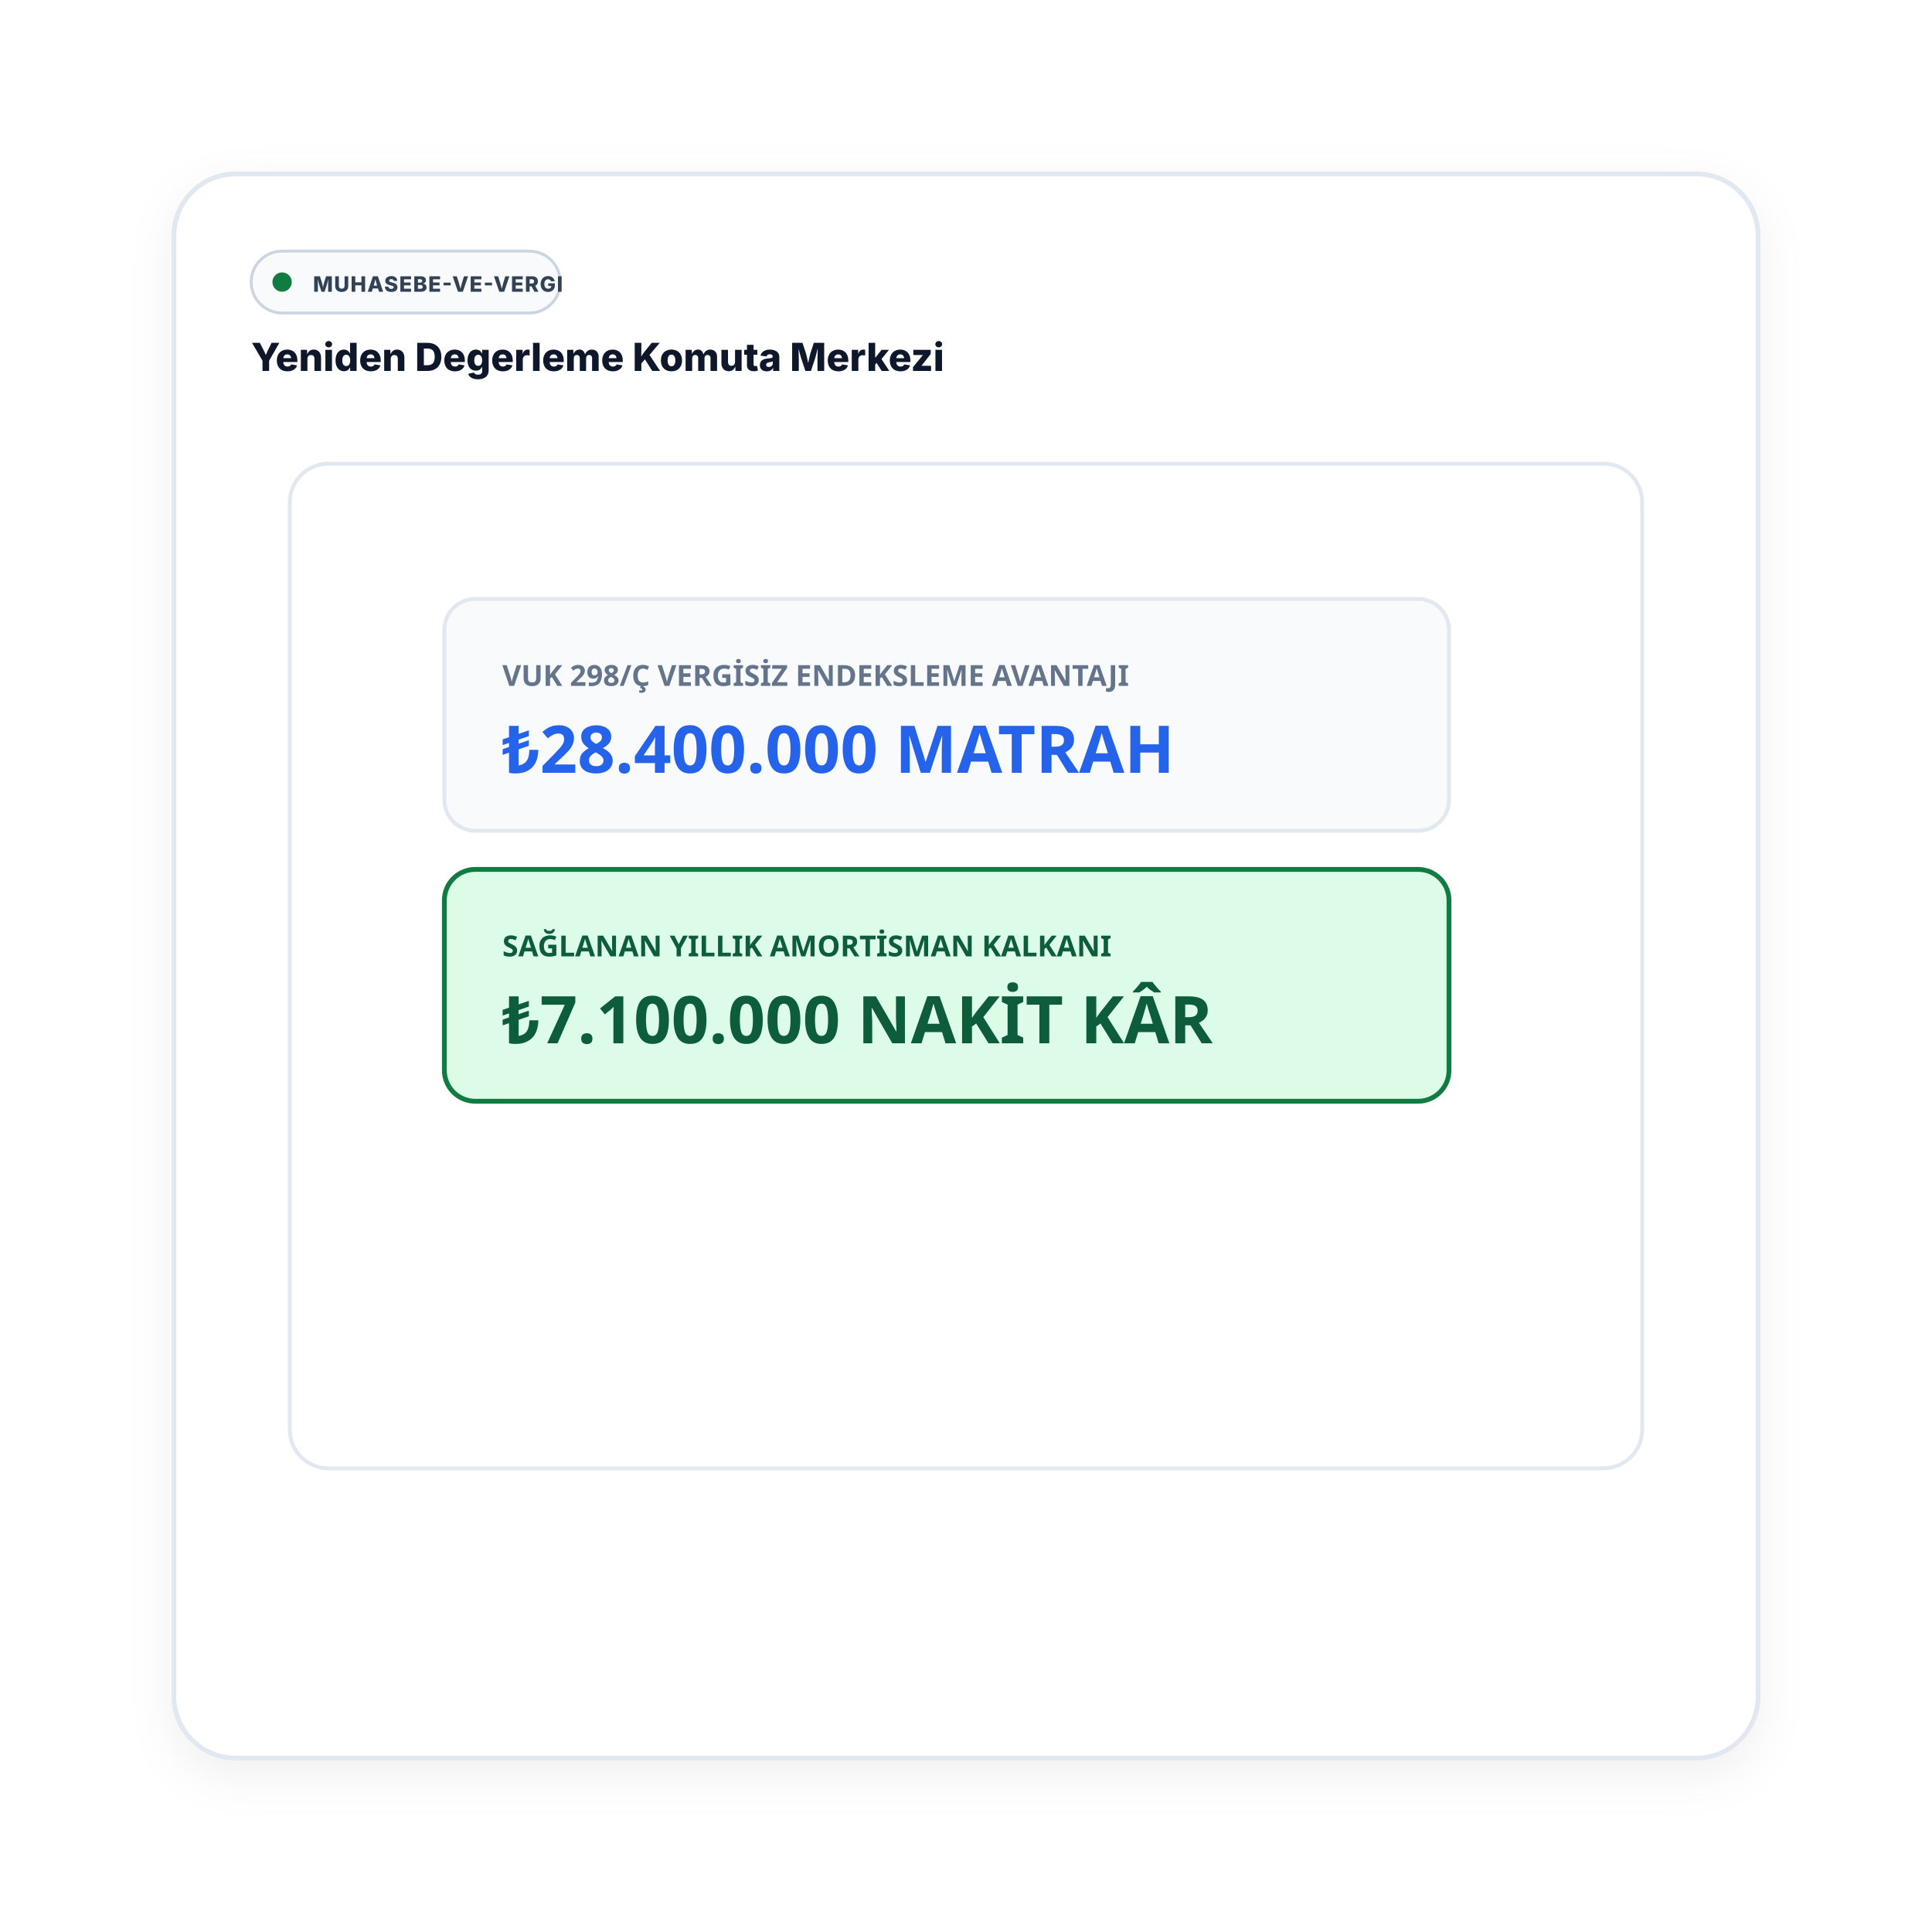
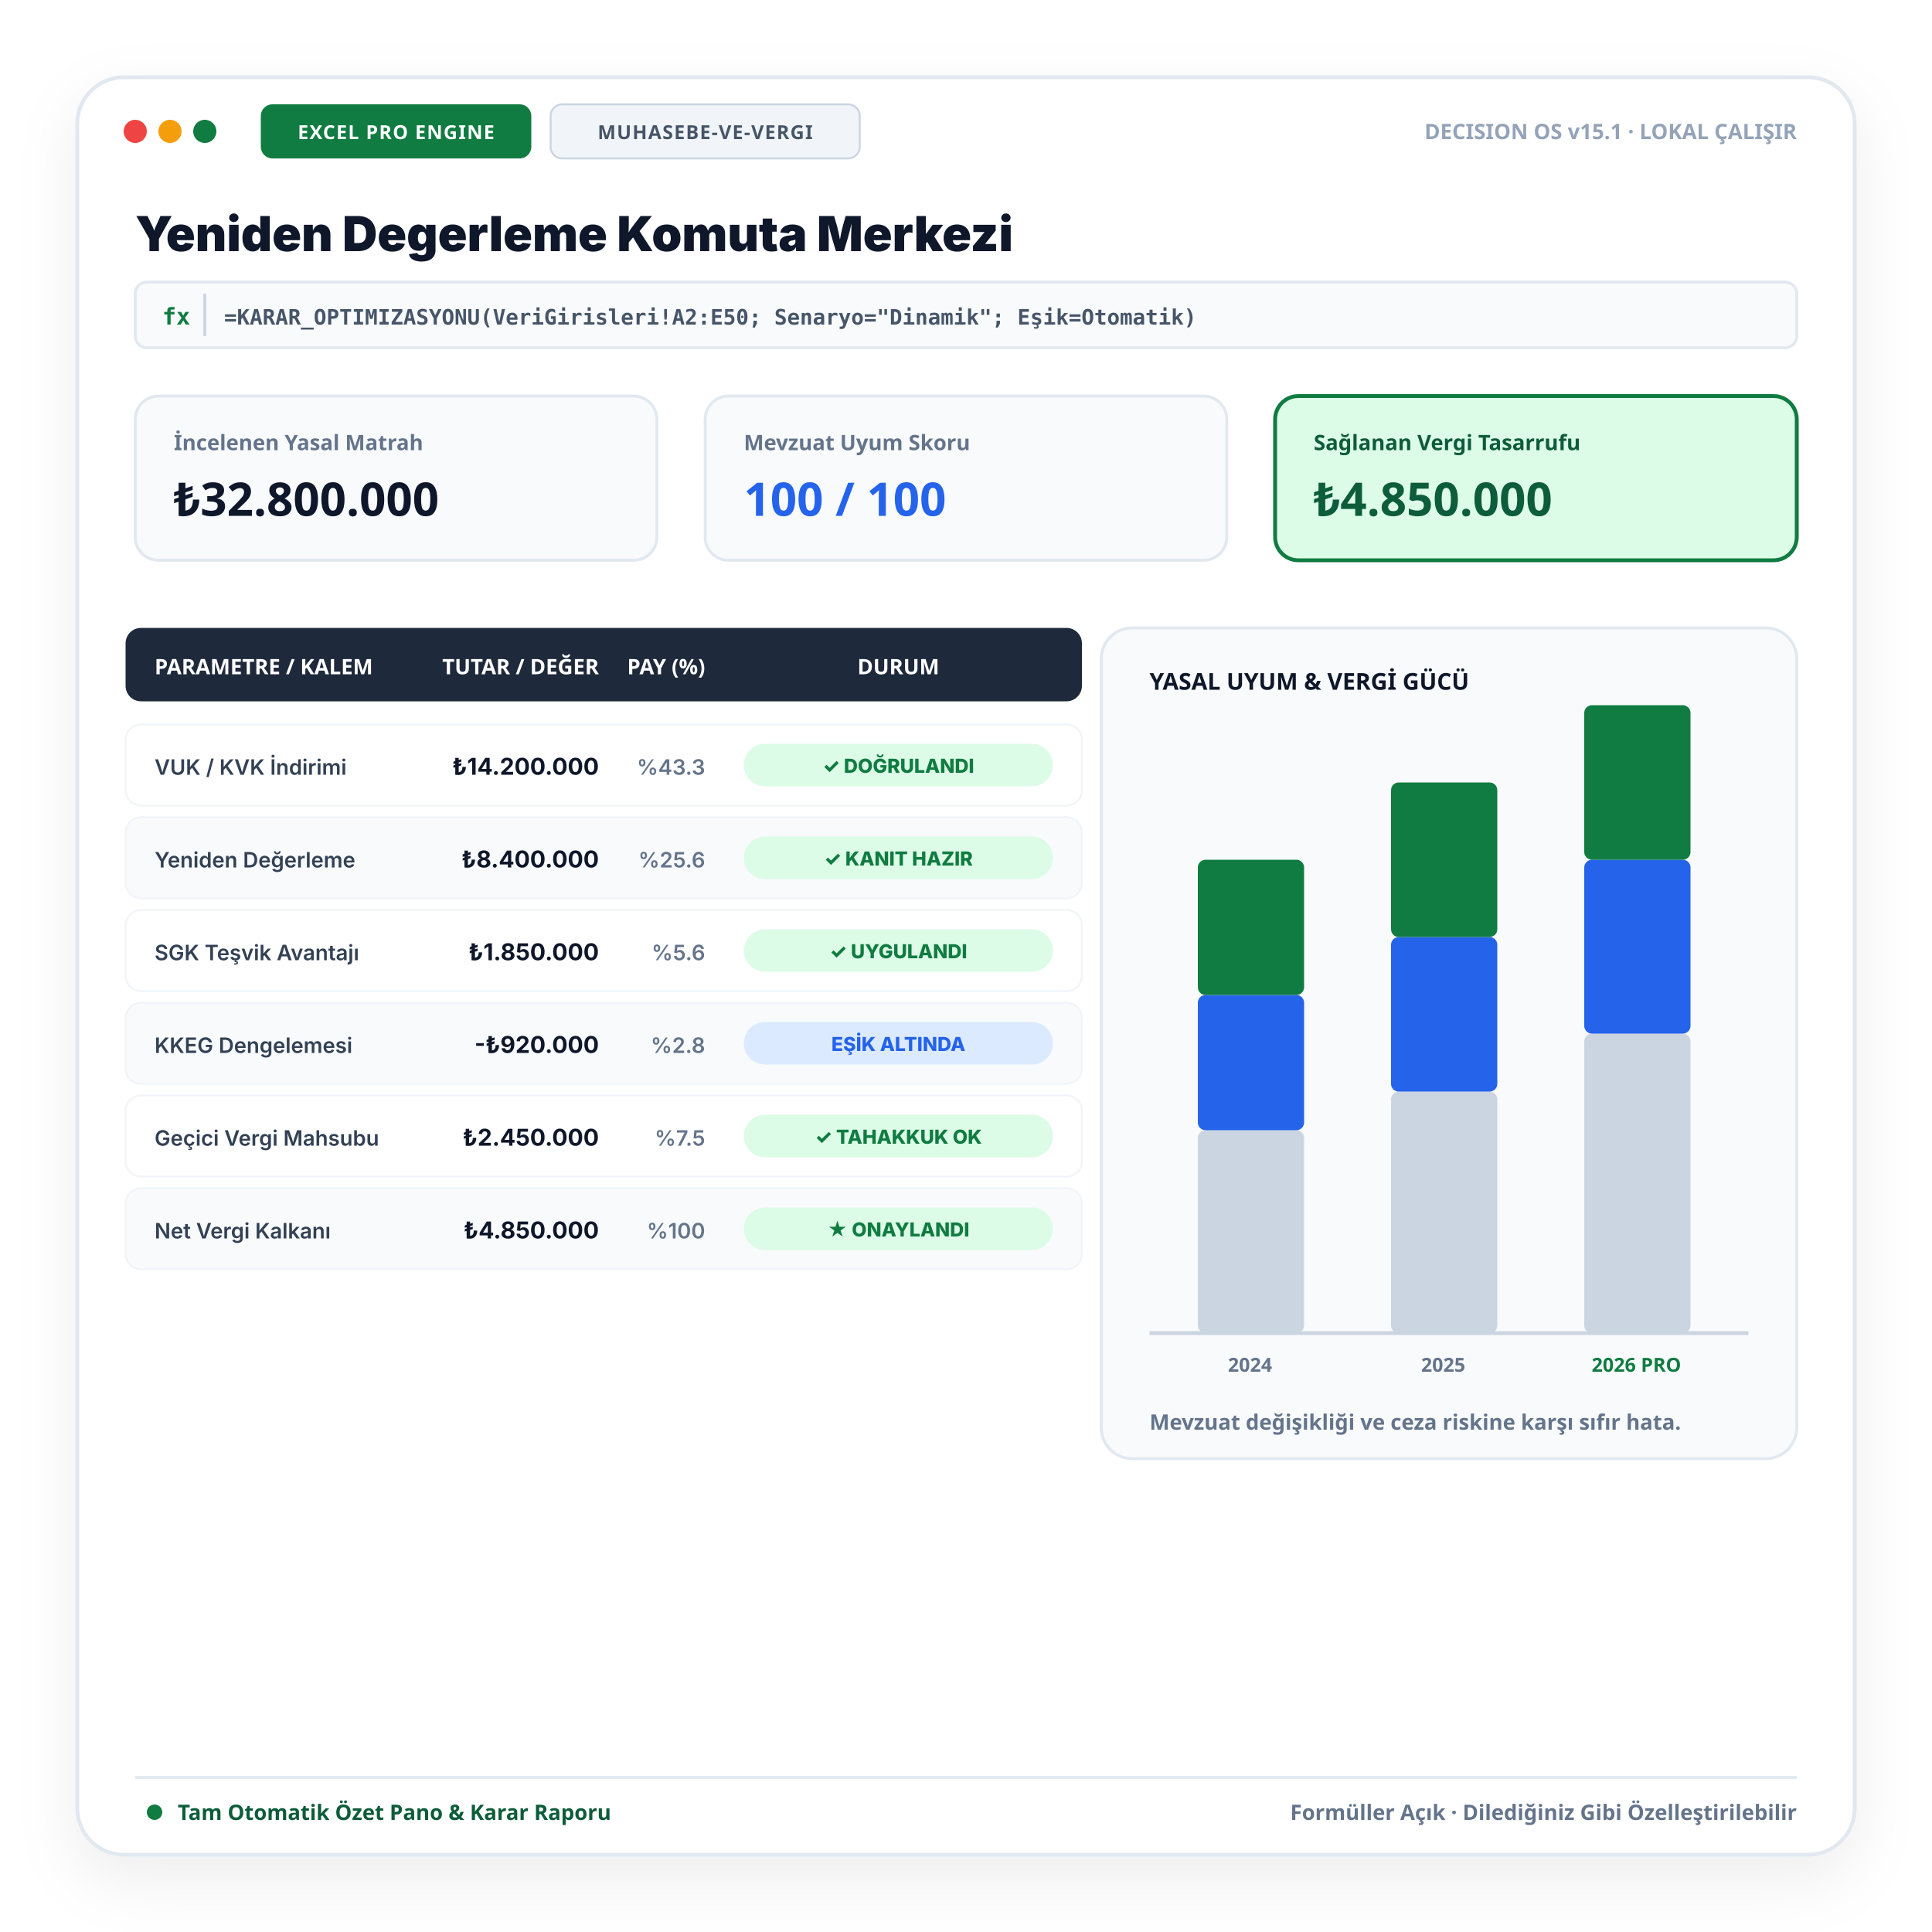
<svg xmlns="http://www.w3.org/2000/svg" viewBox="0 0 1000 1000" width="100%" height="100%">
  <defs>
-     <linearGradient id="gGreen" x1="0%" y1="0%" x2="100%" y2="100%">
-       <stop offset="0%" stop-color="#107c41" />
-       <stop offset="100%" stop-color="#0d5c3a" />
-     </linearGradient>
-     <linearGradient id="gBlue" x1="0%" y1="0%" x2="100%" y2="100%">
-       <stop offset="0%" stop-color="#3b82f6" />
-       <stop offset="100%" stop-color="#1d4ed8" />
-     </linearGradient>
-     <linearGradient id="gAmber" x1="0%" y1="0%" x2="100%" y2="100%">
-       <stop offset="0%" stop-color="#f59e0b" />
-       <stop offset="100%" stop-color="#b45309" />
-     </linearGradient>
-     <linearGradient id="gRed" x1="0%" y1="0%" x2="100%" y2="100%">
-       <stop offset="0%" stop-color="#ef4444" />
-       <stop offset="100%" stop-color="#b91c1c" />
-     </linearGradient>
-     <linearGradient id="gPurple" x1="0%" y1="0%" x2="100%" y2="100%">
-       <stop offset="0%" stop-color="#8b5cf6" />
-       <stop offset="100%" stop-color="#6d28d9" />
-     </linearGradient>
    <filter id="softCard" x="-10%" y="-10%" width="120%" height="120%">
-       <feDropShadow dx="0" dy="8" stdDeviation="12" flood-color="#0f172a" flood-opacity="0.06" />
+       <feDropShadow dx="0" dy="12" stdDeviation="16" flood-color="#0f172a" flood-opacity="0.07" />
    </filter>
  </defs>
  <rect width="1000" height="1000" fill="#ffffff" />
-   <rect x="90" y="90" width="820" height="820" rx="32" fill="#ffffff" stroke="#e2e8f0" stroke-width="2.5" filter="url(#softCard)" />
-   <g transform="translate(130, 130)">
-     <rect x="0" y="0" width="160" height="32" rx="16" fill="#f8fafc" stroke="#cbd5e1" stroke-width="1.5" />
-     <circle cx="16" cy="16" r="5" fill="#107c41" />
-     <text x="32" y="21" font-family="system-ui, -apple-system, sans-serif" font-size="11" font-weight="800" fill="#334155" letter-spacing="0.5">MUHASEBE-VE-VERGI</text>
-     <text x="0" y="62" font-family="system-ui, -apple-system, sans-serif" font-size="20" font-weight="800" fill="#0f172a">Yeniden Degerleme Komuta Merkezi</text>
+   <rect x="40" y="40" width="920" height="920" rx="24" fill="#ffffff" stroke="#e2e8f0" stroke-width="2" filter="url(#softCard)" />
+   <g transform="translate(70, 68)">
+     <circle cx="0" cy="0" r="6" fill="#ef4444" />
+     <circle cx="18" cy="0" r="6" fill="#f59e0b" />
+     <circle cx="36" cy="0" r="6" fill="#107c41" />
+     <rect x="65" y="-14" width="140" height="28" rx="6" fill="#107c41" />
+     <text x="135" y="4" font-family="system-ui" font-size="10" font-weight="800" fill="#ffffff" text-anchor="middle" letter-spacing="0.5">EXCEL PRO ENGINE</text>
+     <rect x="215" y="-14" width="160" height="28" rx="6" fill="#f1f5f9" stroke="#cbd5e1" stroke-width="1" />
+     <text x="295" y="4" font-family="system-ui" font-size="10" font-weight="700" fill="#475569" text-anchor="middle" letter-spacing="0.5">MUHASEBE-VE-VERGI</text>
+     <text x="860" y="4" font-family="system-ui" font-size="11" font-weight="700" fill="#94a3b8" text-anchor="end">DECISION OS v15.1 · LOKAL ÇALIŞIR</text>
  </g>
-   <g transform="translate(130, 220)">
-     <rect x="20" y="20" width="700" height="520" rx="20" fill="#ffffff" stroke="#e2e8f0" stroke-width="2" />
-     <g transform="translate(60, 50)">
-       <rect x="40" y="40" width="520" height="120" rx="16" fill="#f8fafc" stroke="#e2e8f0" stroke-width="2" />
-       <text x="70" y="85" font-family="system-ui" font-size="15" font-weight="700" fill="#64748b">VUK 298/Ç VERGİSİZ ENDEKSLEME AVANTAJI</text>
-       <text x="70" y="130" font-family="system-ui" font-size="34" font-weight="900" fill="#2563eb">₺28.400.000 MATRAH</text>
-       <rect x="40" y="180" width="520" height="120" rx="16" fill="#dcfce7" stroke="#107c41" stroke-width="2.5" />
-       <text x="70" y="225" font-family="system-ui" font-size="15" font-weight="800" fill="#0d5c3a">SAĞLANAN YILLIK AMORTİSMAN KALKANI</text>
-       <text x="70" y="270" font-family="system-ui" font-size="34" font-weight="900" fill="#0d5c3a">₺7.100.000 NAKİT KÂR</text>
-     </g>
+   <g transform="translate(70, 130)">
+     <text x="0" y="0" font-family="system-ui, -apple-system, sans-serif" font-size="25" font-weight="900" fill="#0f172a">Yeniden Degerleme Komuta Merkezi</text>
+     <rect x="0" y="16" width="860" height="34" rx="6" fill="#f8fafc" stroke="#e2e8f0" stroke-width="1.5" />
+     <text x="14" y="38" font-family="system-ui, monospace" font-size="12" font-weight="800" fill="#107c41">fx</text>
+     <line x1="36" y1="22" x2="36" y2="44" stroke="#cbd5e1" stroke-width="1.5" />
+     <text x="46" y="38" font-family="system-ui, monospace" font-size="11" font-weight="600" fill="#475569">=KARAR_OPTIMIZASYONU(VeriGirisleri!A2:E50; Senaryo="Dinamik"; Eşik=Otomatik)</text>
+   </g>
+   <g transform="translate(70, 205)">
+     <rect x="0" y="0" width="270" height="85" rx="12" fill="#f8fafc" stroke="#e2e8f0" stroke-width="1.5" />
+     <text x="20" y="28" font-family="system-ui" font-size="11" font-weight="700" fill="#64748b">İncelenen Yasal Matrah</text>
+     <text x="20" y="62" font-family="system-ui" font-size="24" font-weight="900" fill="#0f172a">₺32.800.000</text>
+     <rect x="295" y="0" width="270" height="85" rx="12" fill="#f8fafc" stroke="#e2e8f0" stroke-width="1.5" />
+     <text x="315" y="28" font-family="system-ui" font-size="11" font-weight="700" fill="#64748b">Mevzuat Uyum Skoru</text>
+     <text x="315" y="62" font-family="system-ui" font-size="24" font-weight="900" fill="#2563eb">100 / 100</text>
+     <rect x="590" y="0" width="270" height="85" rx="12" fill="#dcfce7" stroke="#107c41" stroke-width="2" />
+     <text x="610" y="28" font-family="system-ui" font-size="11" font-weight="800" fill="#0d5c3a">Sağlanan Vergi Tasarrufu</text>
+     <text x="610" y="62" font-family="system-ui" font-size="24" font-weight="900" fill="#0d5c3a">₺4.850.000</text>
+   </g>
+   <rect x="65" y="325" width="495" height="38" rx="8" fill="#1e293b" />
+   <text x="80" y="349" font-family="system-ui" font-size="11" font-weight="800" fill="#ffffff">PARAMETRE / KALEM</text>
+   <text x="310" y="349" font-family="system-ui" font-size="11" font-weight="800" fill="#ffffff" text-anchor="end">TUTAR / DEĞER</text>
+   <text x="365" y="349" font-family="system-ui" font-size="11" font-weight="800" fill="#ffffff" text-anchor="end">PAY (%)</text>
+   <text x="465" y="349" font-family="system-ui" font-size="11" font-weight="800" fill="#ffffff" text-anchor="middle">DURUM</text>
+   <rect x="65" y="375" width="495" height="42" rx="8" fill="#ffffff" stroke="#f1f5f9" stroke-width="1" />
+   <text x="80" y="401" font-family="system-ui, -apple-system, sans-serif" font-size="11" font-weight="600" fill="#334155">VUK / KVK İndirimi</text>
+   <text x="310" y="401" font-family="system-ui, -apple-system, sans-serif" font-size="12" font-weight="700" fill="#0f172a" text-anchor="end">₺14.200.000</text>
+   <text x="365" y="401" font-family="system-ui, -apple-system, sans-serif" font-size="11" font-weight="600" fill="#64748b" text-anchor="end">%43.3</text>
+   <rect x="385" y="385" width="160" height="22" rx="11" fill="#dcfce7" />
+   <text x="465" y="400" font-family="system-ui, -apple-system, sans-serif" font-size="10" font-weight="800" fill="#107c41" text-anchor="middle">✓ DOĞRULANDI</text>
+   <rect x="65" y="423" width="495" height="42" rx="8" fill="#f8fafc" stroke="#f1f5f9" stroke-width="1" />
+   <text x="80" y="449" font-family="system-ui, -apple-system, sans-serif" font-size="11" font-weight="600" fill="#334155">Yeniden Değerleme</text>
+   <text x="310" y="449" font-family="system-ui, -apple-system, sans-serif" font-size="12" font-weight="700" fill="#0f172a" text-anchor="end">₺8.400.000</text>
+   <text x="365" y="449" font-family="system-ui, -apple-system, sans-serif" font-size="11" font-weight="600" fill="#64748b" text-anchor="end">%25.6</text>
+   <rect x="385" y="433" width="160" height="22" rx="11" fill="#dcfce7" />
+   <text x="465" y="448" font-family="system-ui, -apple-system, sans-serif" font-size="10" font-weight="800" fill="#107c41" text-anchor="middle">✓ KANIT HAZIR</text>
+   <rect x="65" y="471" width="495" height="42" rx="8" fill="#ffffff" stroke="#f1f5f9" stroke-width="1" />
+   <text x="80" y="497" font-family="system-ui, -apple-system, sans-serif" font-size="11" font-weight="600" fill="#334155">SGK Teşvik Avantajı</text>
+   <text x="310" y="497" font-family="system-ui, -apple-system, sans-serif" font-size="12" font-weight="700" fill="#0f172a" text-anchor="end">₺1.850.000</text>
+   <text x="365" y="497" font-family="system-ui, -apple-system, sans-serif" font-size="11" font-weight="600" fill="#64748b" text-anchor="end">%5.6</text>
+   <rect x="385" y="481" width="160" height="22" rx="11" fill="#dcfce7" />
+   <text x="465" y="496" font-family="system-ui, -apple-system, sans-serif" font-size="10" font-weight="800" fill="#107c41" text-anchor="middle">✓ UYGULANDI</text>
+   <rect x="65" y="519" width="495" height="42" rx="8" fill="#f8fafc" stroke="#f1f5f9" stroke-width="1" />
+   <text x="80" y="545" font-family="system-ui, -apple-system, sans-serif" font-size="11" font-weight="600" fill="#334155">KKEG Dengelemesi</text>
+   <text x="310" y="545" font-family="system-ui, -apple-system, sans-serif" font-size="12" font-weight="700" fill="#0f172a" text-anchor="end">-₺920.000</text>
+   <text x="365" y="545" font-family="system-ui, -apple-system, sans-serif" font-size="11" font-weight="600" fill="#64748b" text-anchor="end">%2.8</text>
+   <rect x="385" y="529" width="160" height="22" rx="11" fill="#dbeafe" />
+   <text x="465" y="544" font-family="system-ui, -apple-system, sans-serif" font-size="10" font-weight="800" fill="#2563eb" text-anchor="middle">EŞİK ALTINDA</text>
+   <rect x="65" y="567" width="495" height="42" rx="8" fill="#ffffff" stroke="#f1f5f9" stroke-width="1" />
+   <text x="80" y="593" font-family="system-ui, -apple-system, sans-serif" font-size="11" font-weight="600" fill="#334155">Geçici Vergi Mahsubu</text>
+   <text x="310" y="593" font-family="system-ui, -apple-system, sans-serif" font-size="12" font-weight="700" fill="#0f172a" text-anchor="end">₺2.450.000</text>
+   <text x="365" y="593" font-family="system-ui, -apple-system, sans-serif" font-size="11" font-weight="600" fill="#64748b" text-anchor="end">%7.5</text>
+   <rect x="385" y="577" width="160" height="22" rx="11" fill="#dcfce7" />
+   <text x="465" y="592" font-family="system-ui, -apple-system, sans-serif" font-size="10" font-weight="800" fill="#107c41" text-anchor="middle">✓ TAHAKKUK OK</text>
+   <rect x="65" y="615" width="495" height="42" rx="8" fill="#f8fafc" stroke="#f1f5f9" stroke-width="1" />
+   <text x="80" y="641" font-family="system-ui, -apple-system, sans-serif" font-size="11" font-weight="600" fill="#334155">Net Vergi Kalkanı</text>
+   <text x="310" y="641" font-family="system-ui, -apple-system, sans-serif" font-size="12" font-weight="700" fill="#0f172a" text-anchor="end">₺4.850.000</text>
+   <text x="365" y="641" font-family="system-ui, -apple-system, sans-serif" font-size="11" font-weight="600" fill="#64748b" text-anchor="end">%100</text>
+   <rect x="385" y="625" width="160" height="22" rx="11" fill="#dcfce7" />
+   <text x="465" y="640" font-family="system-ui, -apple-system, sans-serif" font-size="10" font-weight="800" fill="#107c41" text-anchor="middle">★ ONAYLANDI</text>
+   <g transform="translate(570, 325)">
+     <rect width="360" height="430" rx="16" fill="#f8fafc" stroke="#e2e8f0" stroke-width="1.5" />
+     <text x="25" y="32" font-family="system-ui" font-size="12" font-weight="800" fill="#0f172a">YASAL UYUM &amp; VERGİ GÜCÜ</text>
+     <line x1="25" y1="365" x2="335" y2="365" stroke="#cbd5e1" stroke-width="2" />
+     <rect x="50" y="260" width="55" height="105" rx="4" fill="#cbd5e1" />
+     <rect x="50" y="190" width="55" height="70" rx="4" fill="#2563eb" />
+     <rect x="50" y="120" width="55" height="70" rx="4" fill="#107c41" />
+     <text x="77" y="385" font-family="system-ui" font-size="10" font-weight="700" fill="#64748b" text-anchor="middle">2024</text>
+     <rect x="150" y="240" width="55" height="125" rx="4" fill="#cbd5e1" />
+     <rect x="150" y="160" width="55" height="80" rx="4" fill="#2563eb" />
+     <rect x="150" y="80" width="55" height="80" rx="4" fill="#107c41" />
+     <text x="177" y="385" font-family="system-ui" font-size="10" font-weight="700" fill="#64748b" text-anchor="middle">2025</text>
+     <rect x="250" y="210" width="55" height="155" rx="4" fill="#cbd5e1" />
+     <rect x="250" y="120" width="55" height="90" rx="4" fill="#2563eb" />
+     <rect x="250" y="40" width="55" height="80" rx="4" fill="#107c41" />
+     <text x="277" y="385" font-family="system-ui" font-size="10" font-weight="800" fill="#107c41" text-anchor="middle">2026 PRO</text>
+     <text x="25" y="415" font-family="system-ui" font-size="11" font-weight="600" fill="#64748b">Mevzuat değişikliği ve ceza riskine karşı sıfır hata.</text>
+   </g>
+   <g transform="translate(70, 920)">
+     <line x1="0" y1="0" x2="860" y2="0" stroke="#e2e8f0" stroke-width="1.5" />
+     <circle cx="10" cy="18" r="4" fill="#107c41" />
+     <text x="22" y="22" font-family="system-ui" font-size="11" font-weight="700" fill="#0d5c3a">Tam Otomatik Özet Pano &amp; Karar Raporu</text>
+     <text x="860" y="22" font-family="system-ui" font-size="11" font-weight="600" fill="#64748b" text-anchor="end">Formüller Açık · Dilediğiniz Gibi Özelleştirilebilir</text>
  </g>
</svg>
